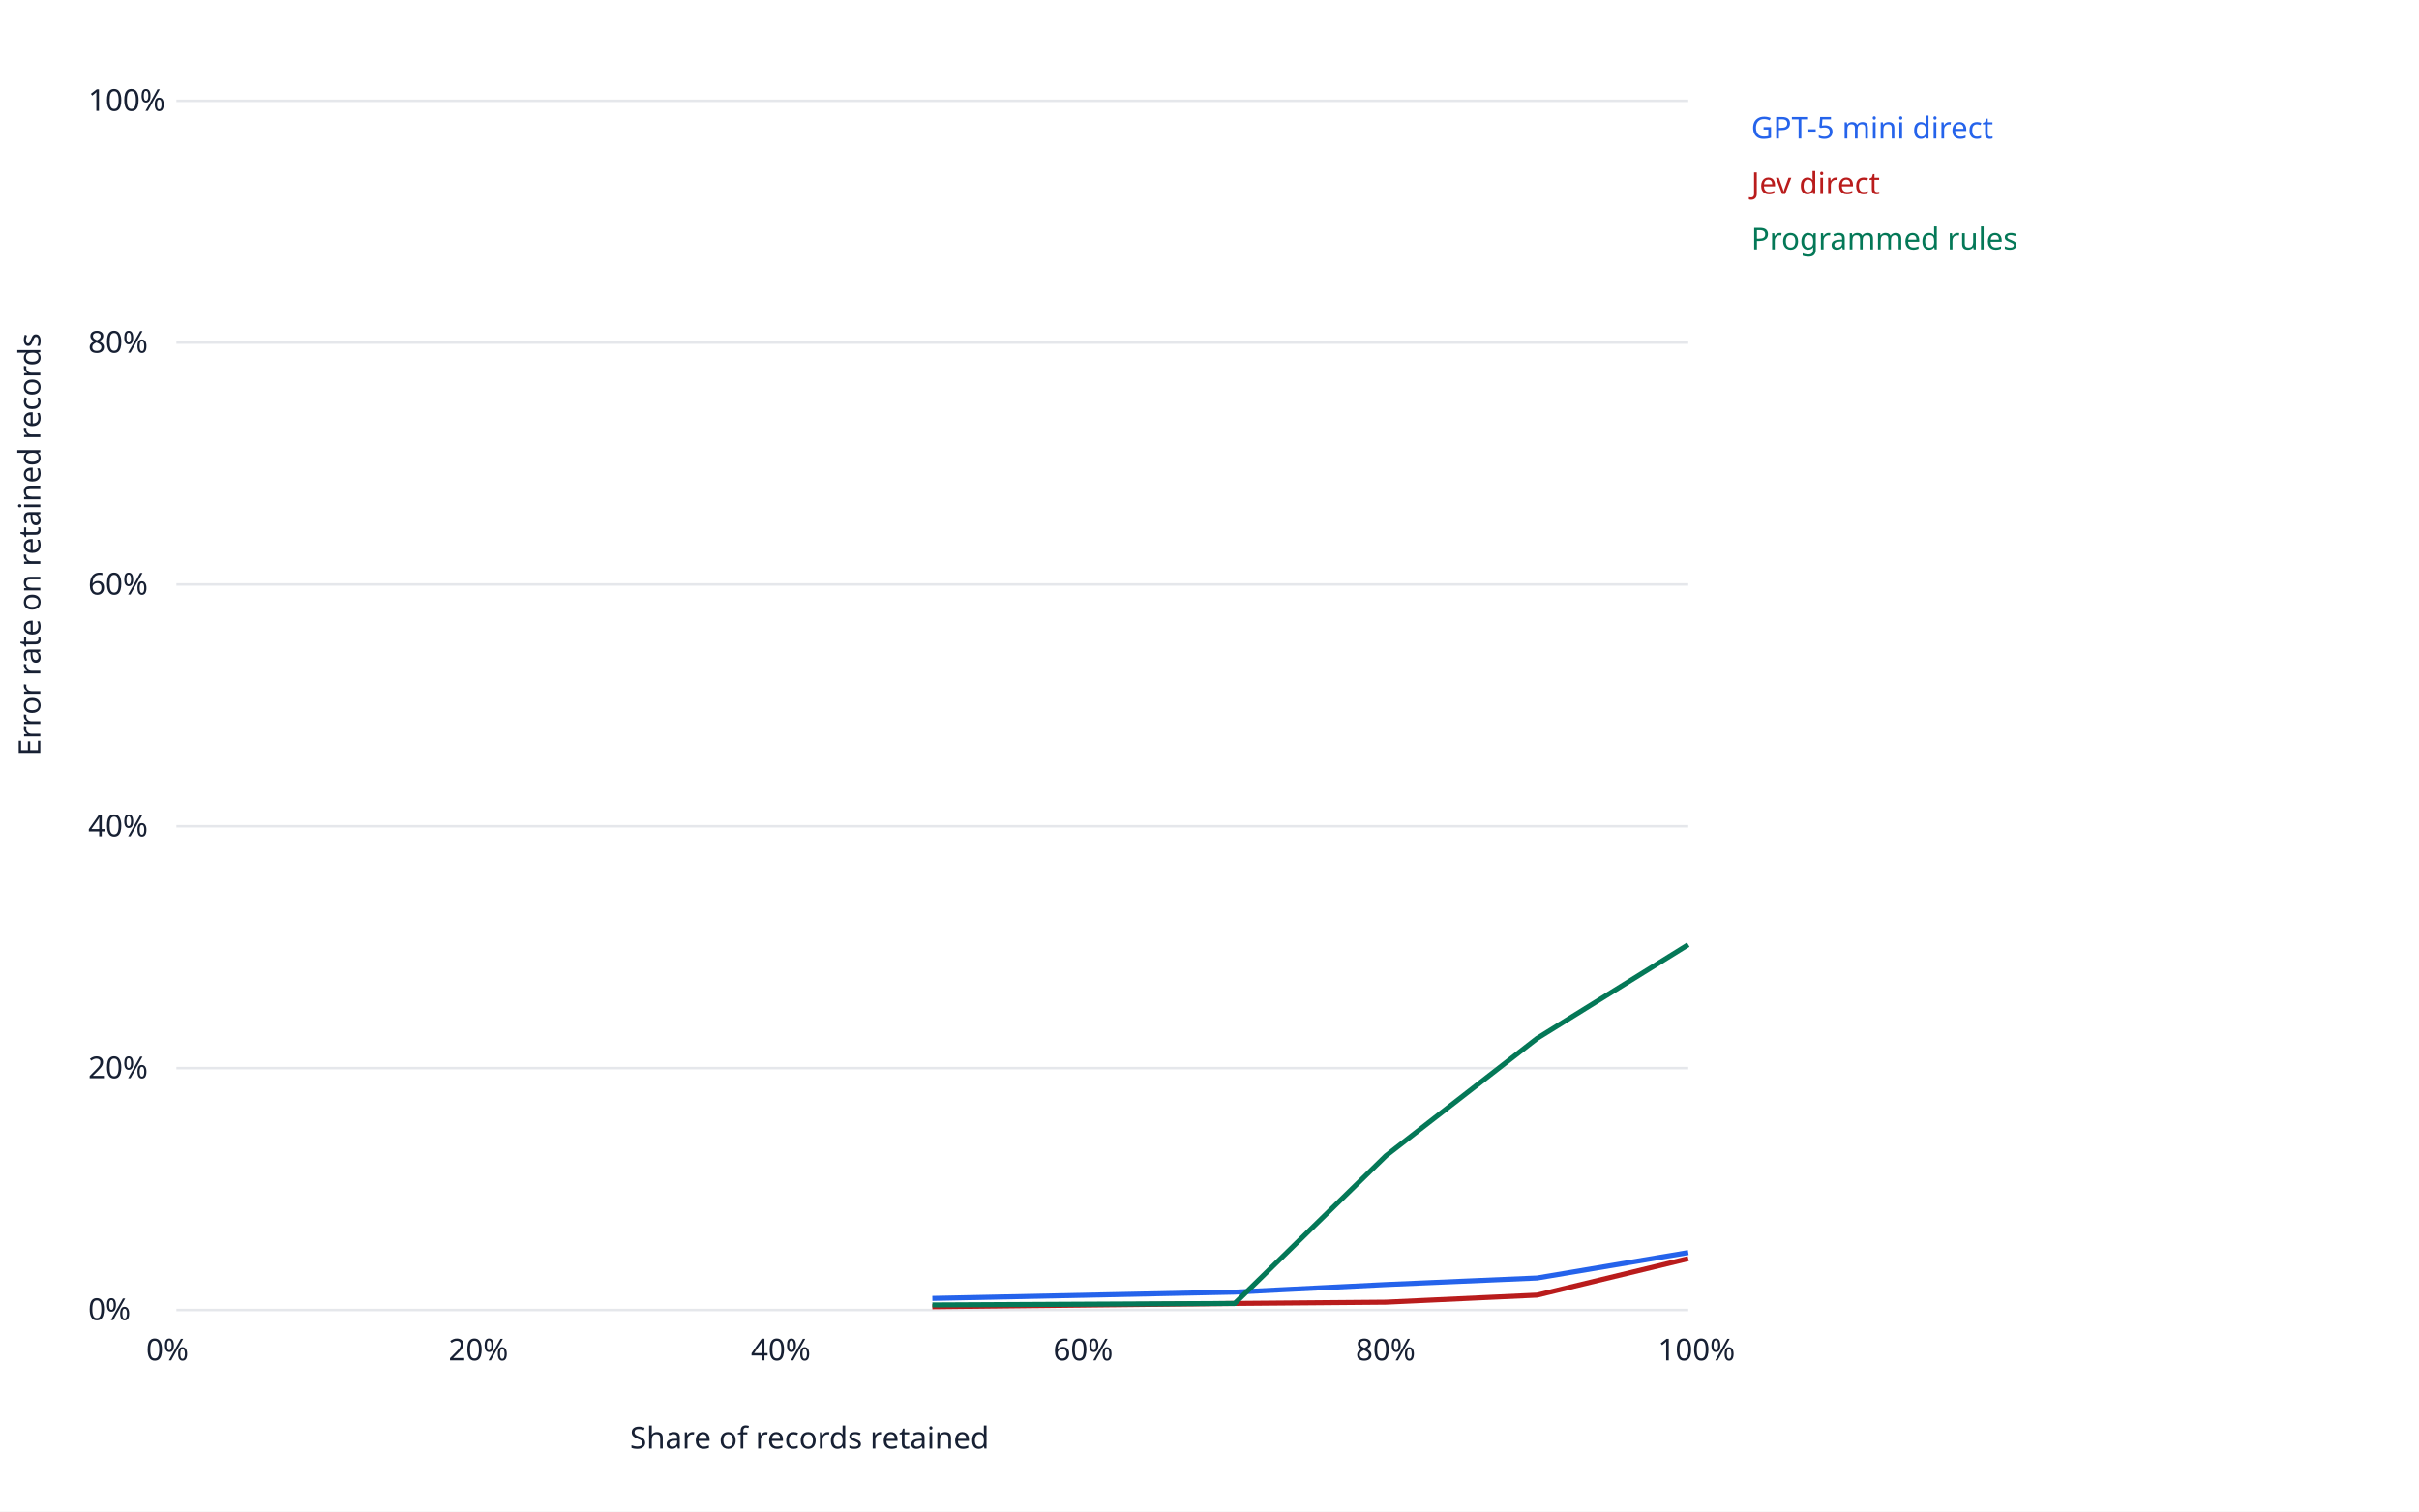
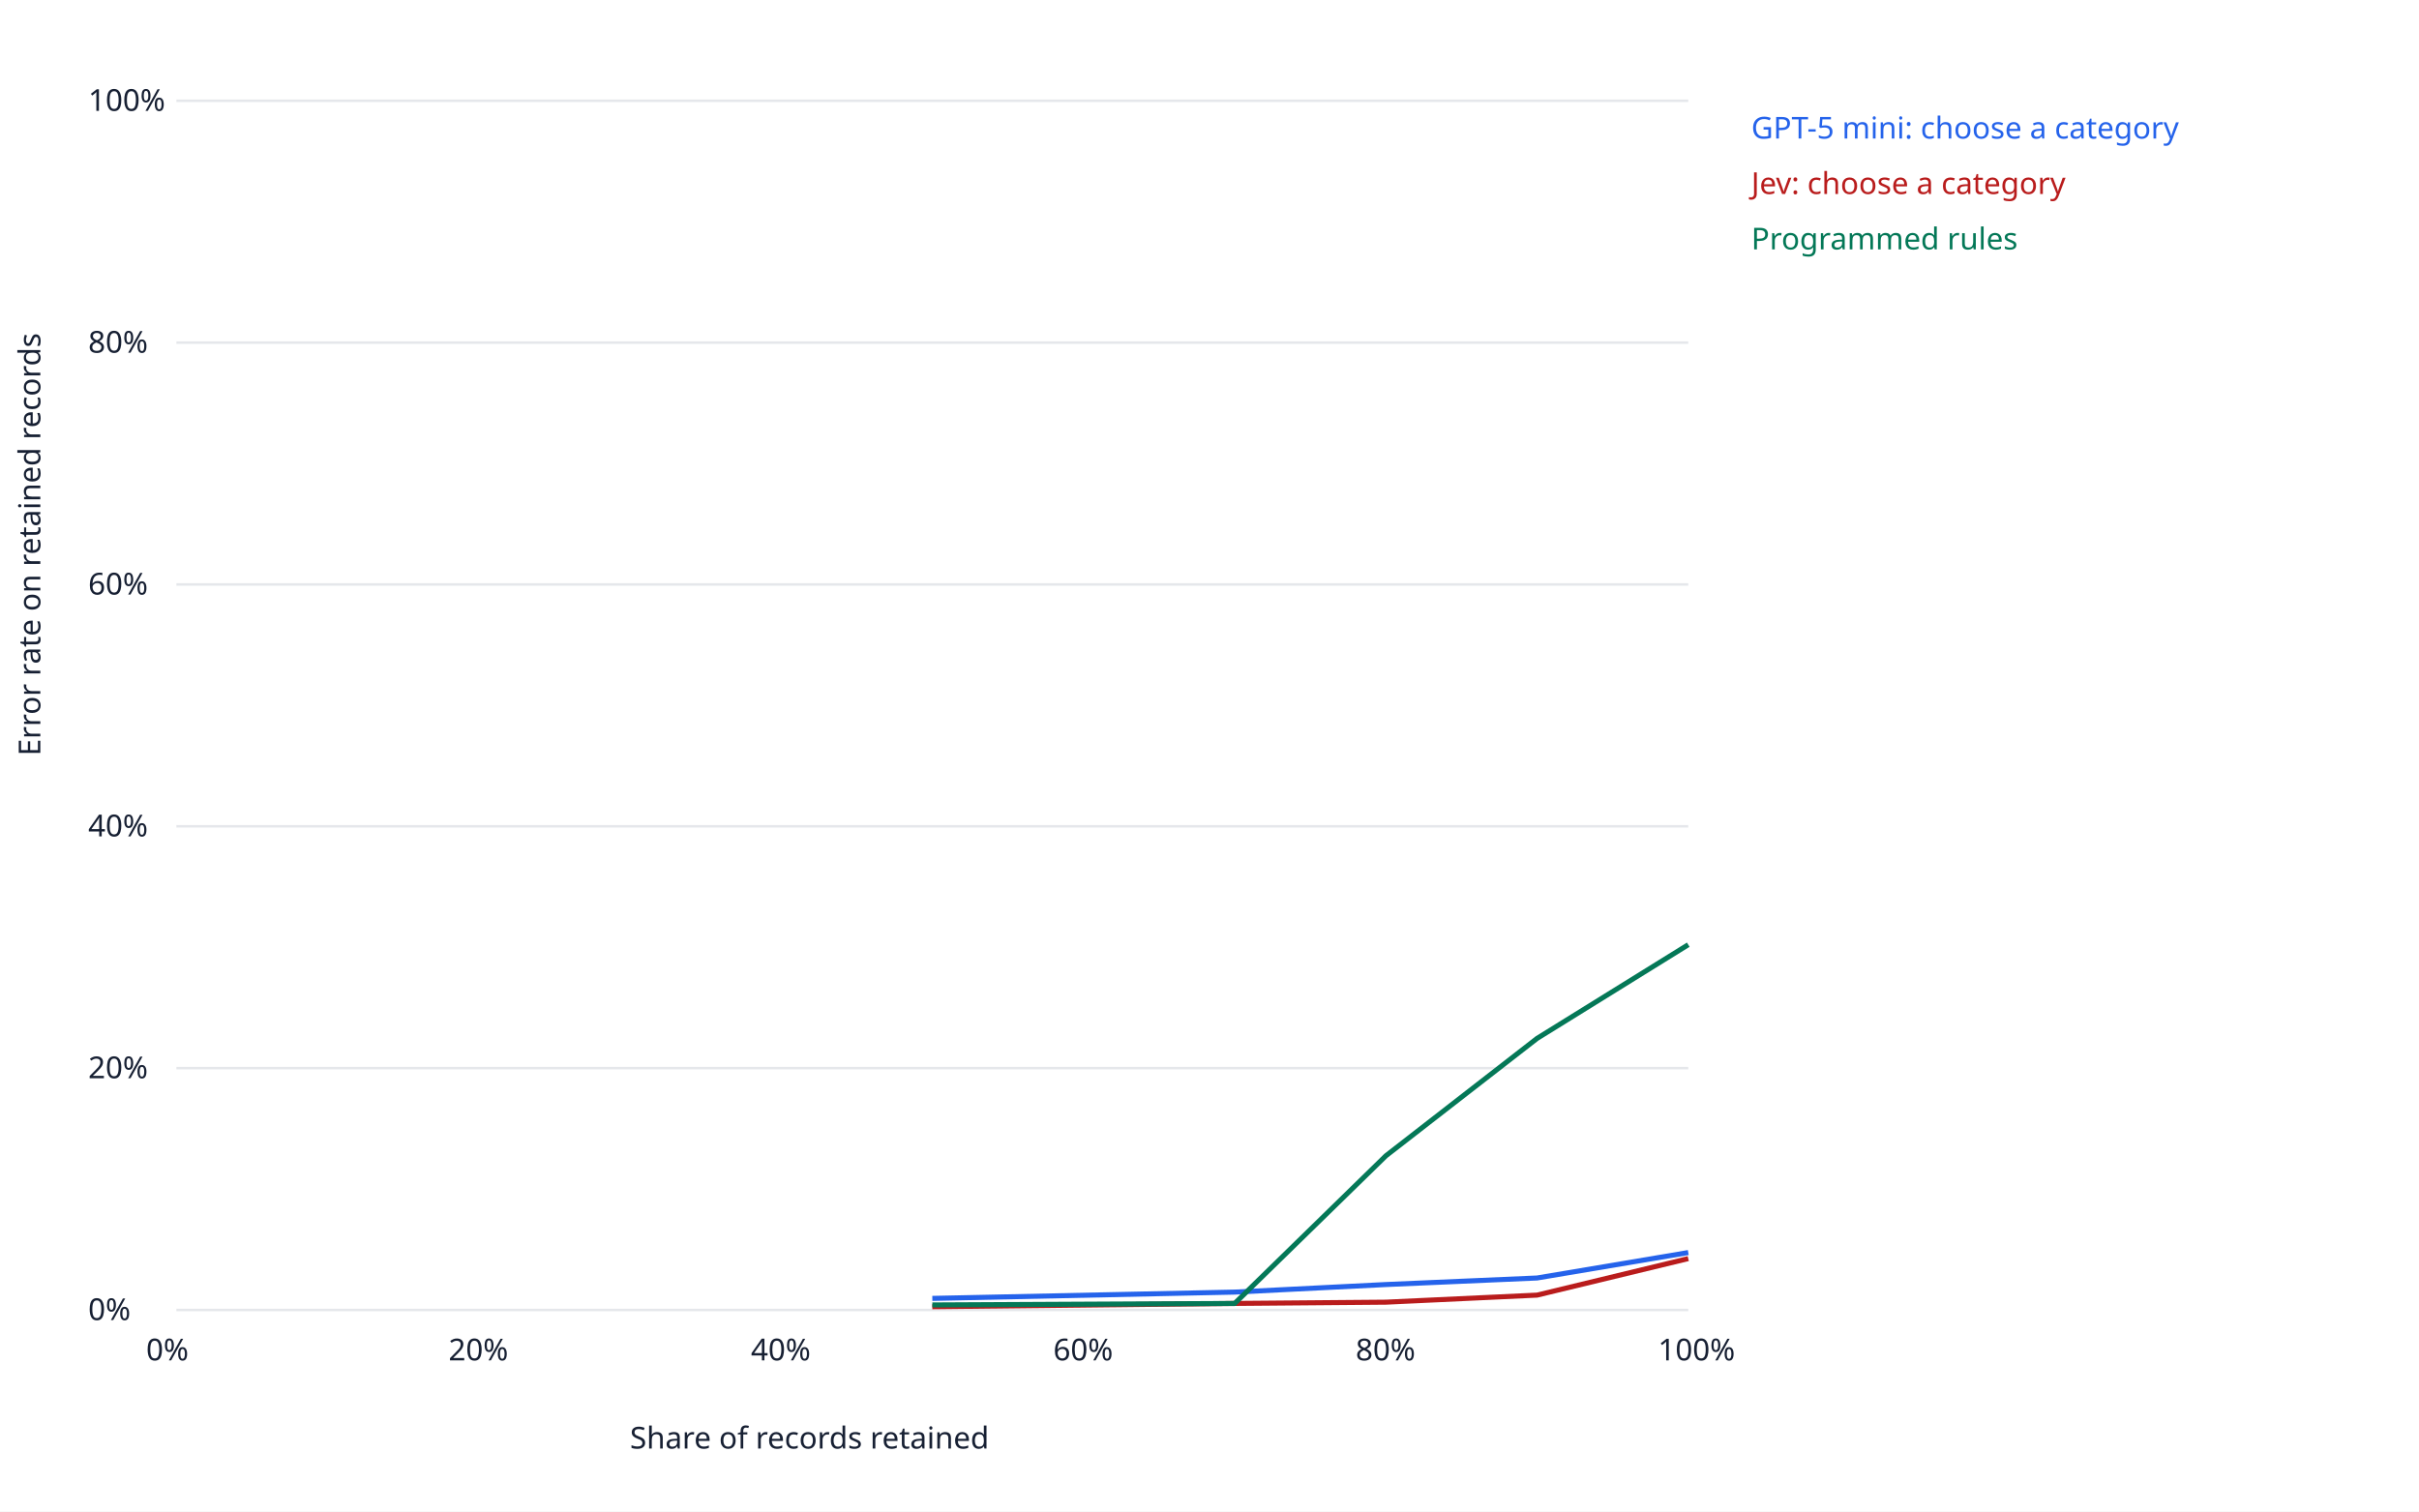
<svg xmlns="http://www.w3.org/2000/svg" width="960" height="600" viewBox="0 0 960 600" role="img" aria-label="Retained coverage versus error rate">
  <rect width="100%" height="100%" fill="white" />
  <style>text { font: 12px sans-serif; fill: #172033; }</style>
  <path d="M 70 40.0 H 670" stroke="#e5e7eb" />
  <text x="35" y="44.0">100%</text>
  <text x="58.0" y="540">0%</text>
  <path d="M 70 136.0 H 670" stroke="#e5e7eb" />
  <text x="35" y="140.0">80%</text>
  <text x="178.0" y="540">20%</text>
  <path d="M 70 232.0 H 670" stroke="#e5e7eb" />
  <text x="35" y="236.0">60%</text>
  <text x="298.0" y="540">40%</text>
  <path d="M 70 328.0 H 670" stroke="#e5e7eb" />
  <text x="35" y="332.0">40%</text>
  <text x="418.0" y="540">60%</text>
  <path d="M 70 424.0 H 670" stroke="#e5e7eb" />
  <text x="35" y="428.0">20%</text>
  <text x="538.0" y="540">80%</text>
  <path d="M 70 520.0 H 670" stroke="#e5e7eb" />
  <text x="35" y="524.0">0%</text>
  <text x="658.0" y="540">100%</text>
  <polyline points="370.0,515.4 490.0,512.9 550.0,509.9 610.0,507.3 670.0,497.2" fill="none" stroke="#2563eb" stroke-width="2" />
-   <text x="695" y="55" style="fill:#2563eb">GPT-5 mini direct</text>
+   <text x="695" y="55" style="fill:#2563eb">GPT-5 mini: choose a category</text>
  <polyline points="370.0,518.7 490.0,517.4 550.0,516.9 610.0,514.1 670.0,499.6" fill="none" stroke="#b91c1c" stroke-width="2" />
-   <text x="695" y="77" style="fill:#b91c1c">Jev direct</text>
+   <text x="695" y="77" style="fill:#b91c1c">Jev: choose a category</text>
  <polyline points="370.0,518.0 490.0,517.4 550.0,458.8 610.0,412.2 670.0,375.0" fill="none" stroke="#047857" stroke-width="2" />
  <text x="695" y="99" style="fill:#047857">Programmed rules</text>
  <text x="250" y="575">Share of records retained</text>
  <text x="16" y="300" transform="rotate(-90 16 300)">Error rate on retained records</text>
</svg>
